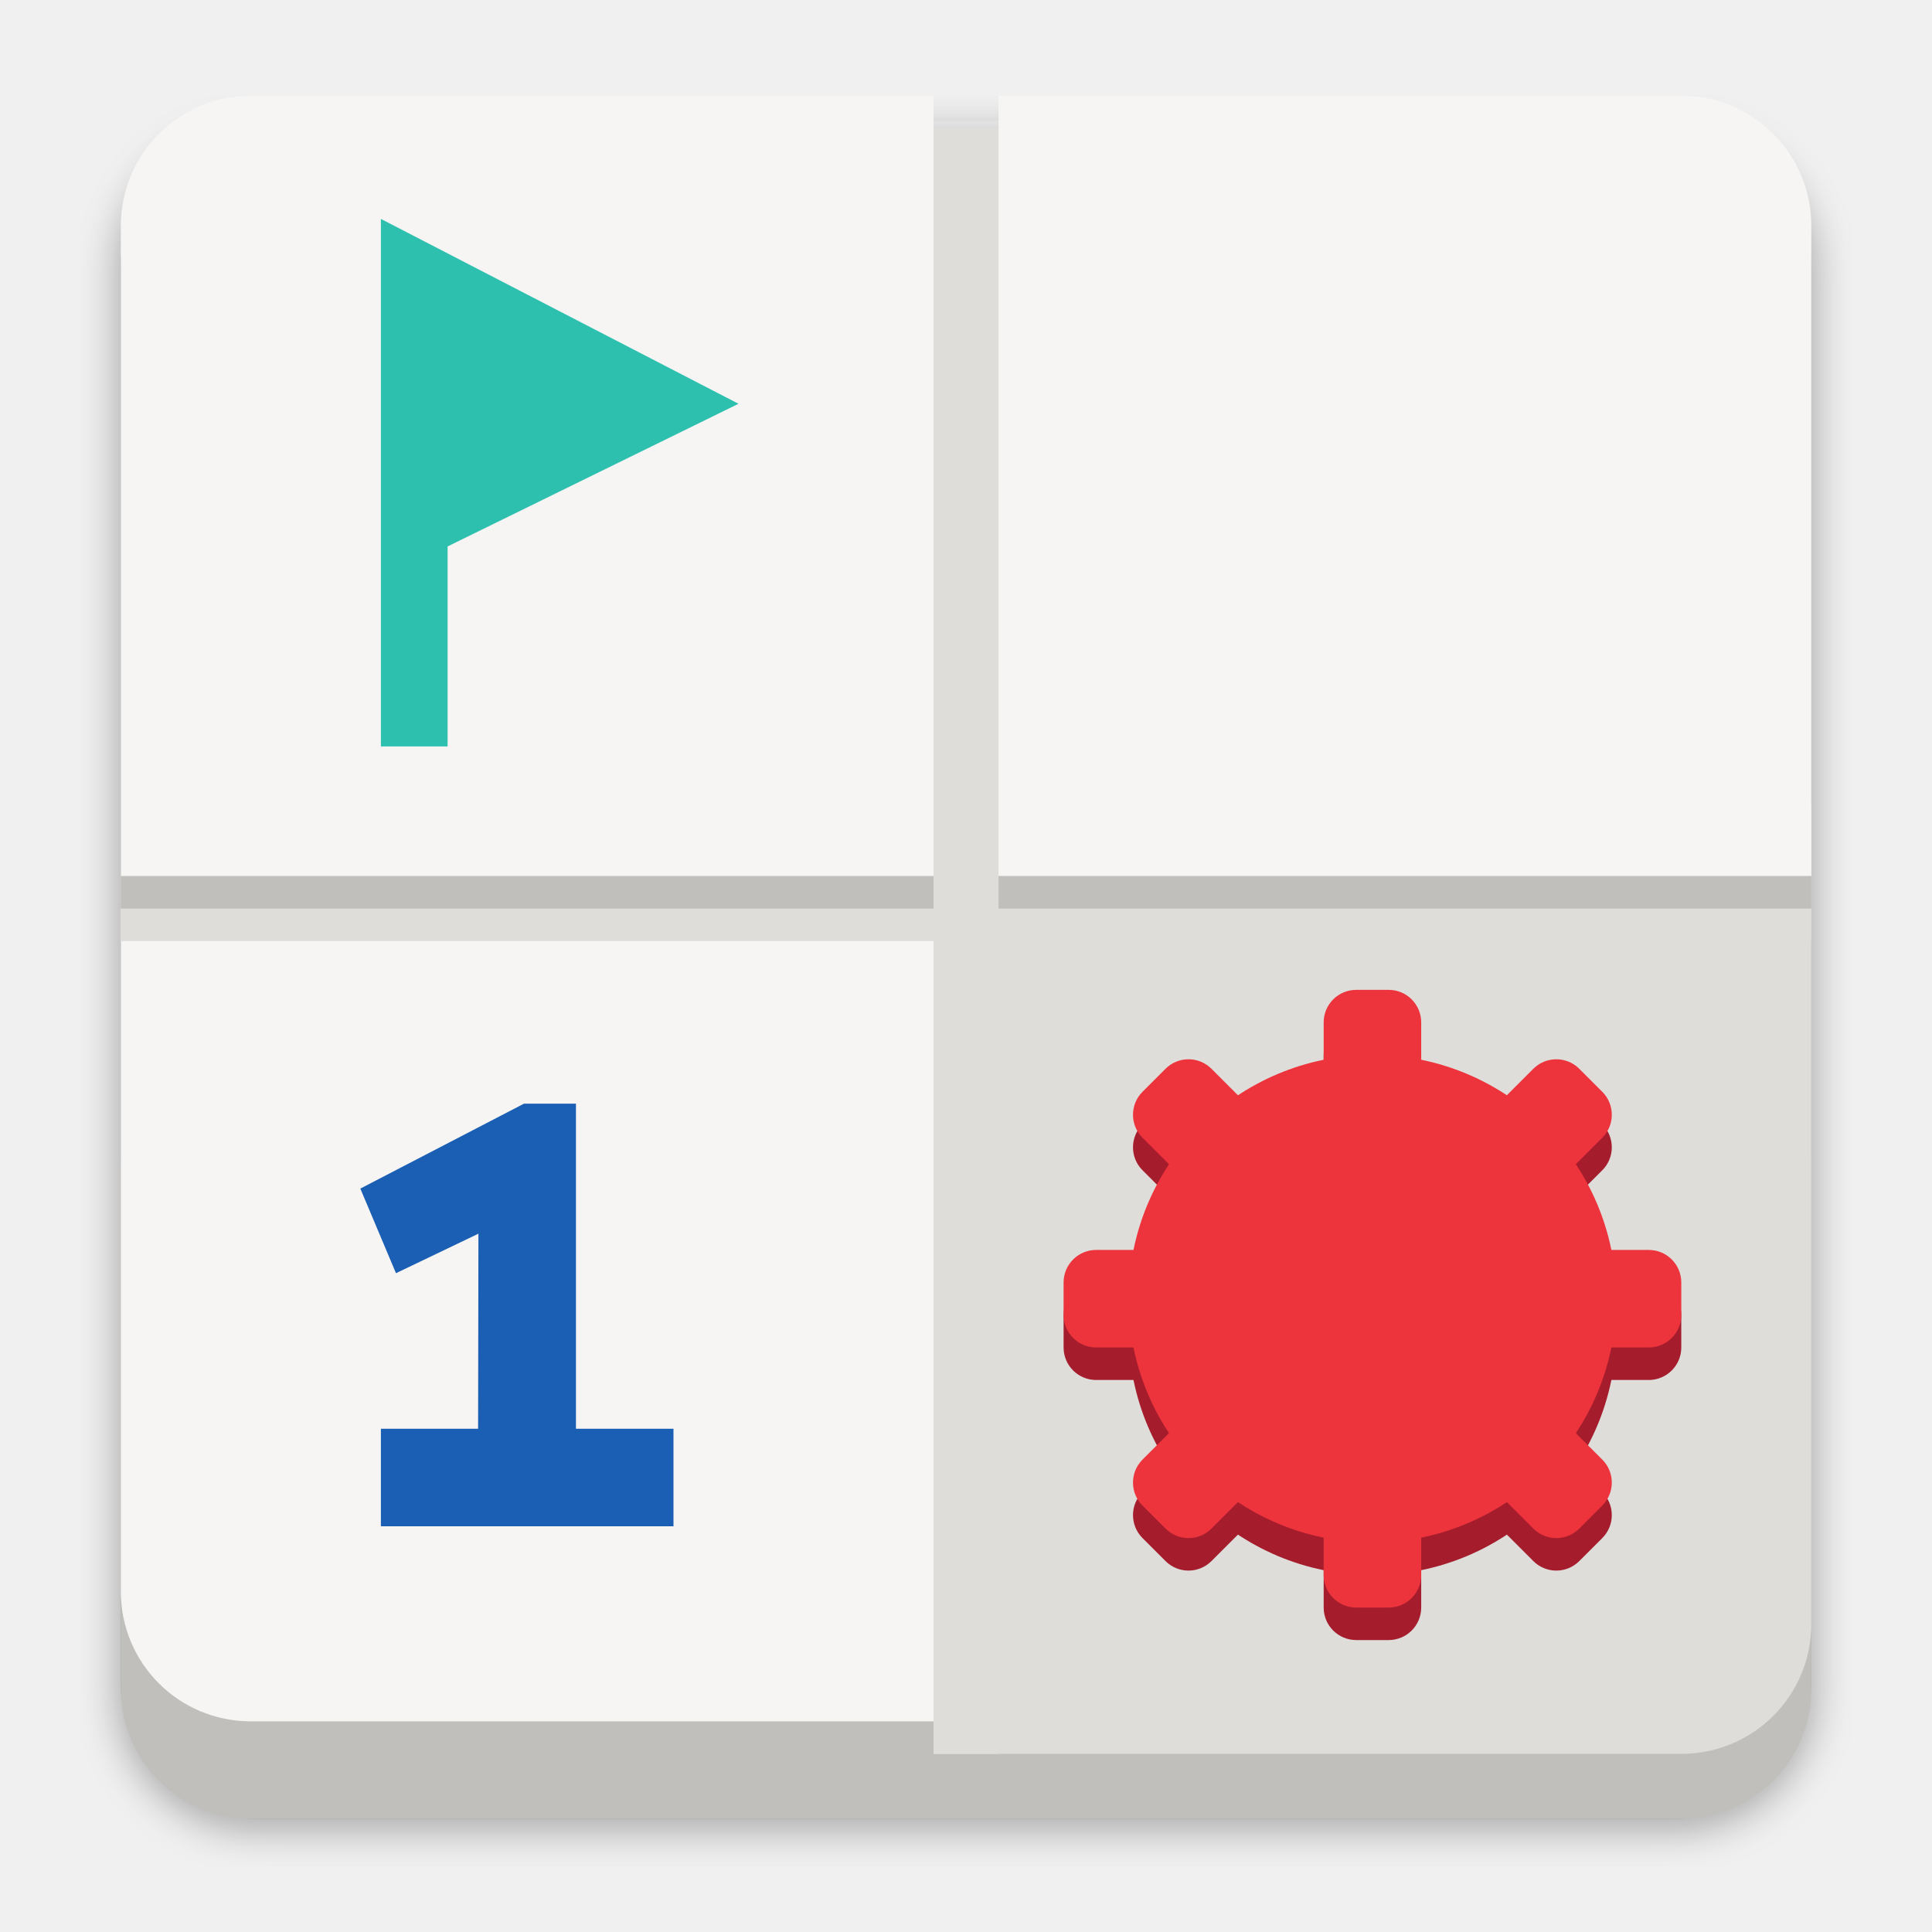
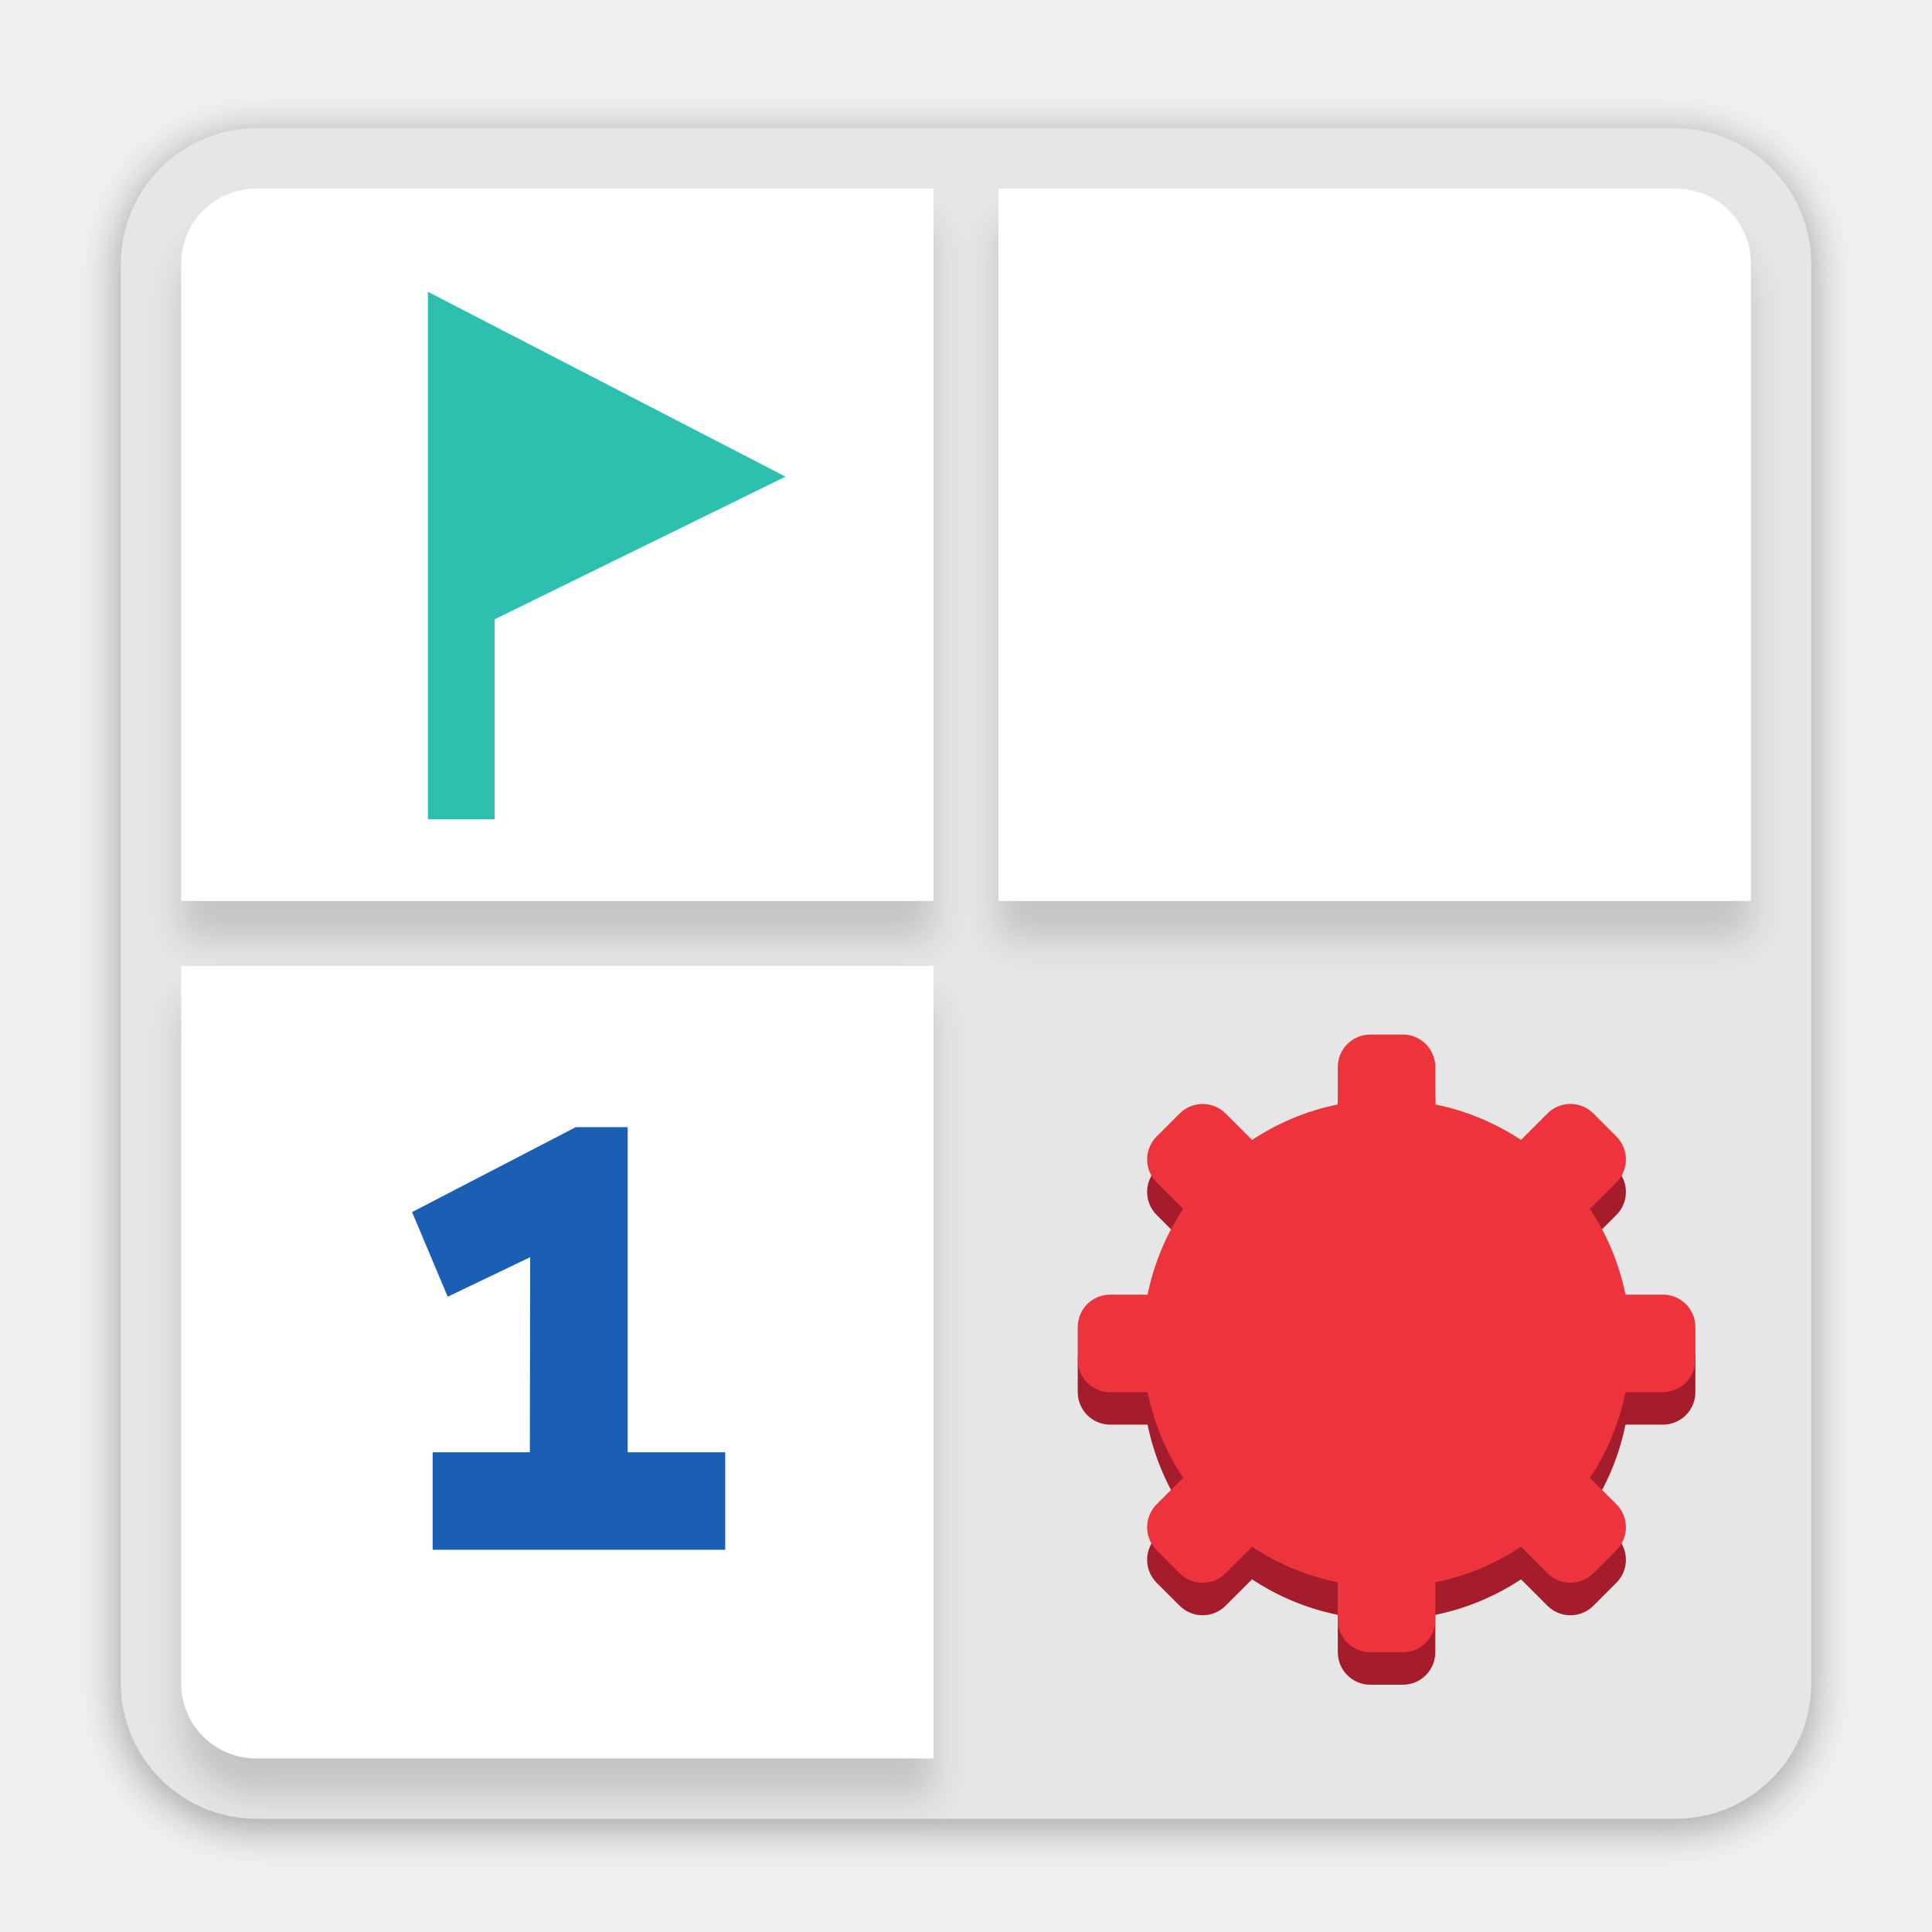
<svg xmlns="http://www.w3.org/2000/svg" width="512" height="512" enable-background="new" version="1.0">
  <defs>
-     <filter id="a" x="-.024" y="-.024" width="1.048" height="1.048" color-interpolation-filters="sRGB">
+     <filter id="a" x="-.033" y="-.033" width="1.066" height="1.066" color-interpolation-filters="sRGB">
      <feGaussianBlur stdDeviation="4.48" />
+     </filter>
+     <filter id="filter15362" x="-.027" y="-.027" width="1.054" height="1.054" color-interpolation-filters="sRGB">
+       <feGaussianBlur stdDeviation="4.68" />
    </filter>
  </defs>
  <g transform="translate(-208,228)">
+     <rect transform="matrix(0,-1,-1,0,0,0)" x="-256" y="-688" width="448" height="448" rx="36" ry="36" filter="url(#a)" opacity=".1" stroke="#000" stroke-width="8" />
    <rect transform="matrix(0,-1,-1,0,0,0)" x="-256" y="-688" width="448" height="448" rx="36" ry="36" filter="url(#a)" opacity=".2" />
-     <rect transform="matrix(0,-1,-1,0,0,0)" x="-254" y="-688" width="448" height="448" rx="36" ry="36" opacity=".2" />
-     <rect transform="matrix(0,-1,-1,0,0,0)" x="-256" y="-688" width="448" height="448" rx="36" ry="36" filter="url(#a)" opacity=".1" stroke="#000" stroke-width="8" />
+     <rect transform="matrix(0,-1,-1,0,0,0)" x="-254" y="-688.01" width="448" height="448" rx="36" ry="36" fill="#e6e6e6" />
+     <path d="m275.88-168c-11.005 0-19.865 8.86-19.865 19.865v168.9h199.37v-188.77zm196.74 0v188.77h199.4v-168.9c0-11.005-8.86-19.865-19.865-19.865zm-216.6 206v190.13c0 11.005 8.86 19.865 19.865 19.865h179.51v-210z" fill="#000000" filter="url(#filter15362)" opacity=".15" stroke-width=".929" style="mix-blend-mode:normal" />
+     <path transform="translate(208,-228)" d="m67.875 50c-11.005 0-19.865 8.86-19.865 19.865v168.9h199.37v-188.77h-179.51zm196.74 0v188.77h199.4v-168.9c0-11.005-8.86-19.865-19.865-19.865h-179.53zm-216.6 206v190.13c0 11.005 8.86 19.865 19.865 19.865h179.51v-210h-199.37z" fill="#ffffff" stroke-width=".929" />
  </g>
-   <path d="m68 32c-19.944 0-36 16.056-36 36v2c0-19.944 16.056-36 36-36h376c19.944 0 36 16.056 36 36v-2c0-19.944-16.056-36-36-36z" fill="#fff" opacity=".2" />
-   <g transform="matrix(4.3077 0 0 4.3077 3821.2 -2905.6)">
-     <rect x="-879.63" y="738.41" width="104" height="48" rx="8" ry="8" fill="#c0bfbc" />
-     <path d="m-829.63 716.41v66h46c4.432 0 8-3.568 8-8v-50c0-4.432-3.568-8-8-8z" fill="#deddda" />
-     <path d="m-871.63 680.41c-4.432 0-8 3.568-8 8v84c0 4.432 3.568 8 8 8h44v-50h52v-42c0-4.432-3.568-8-8-8h-42v2h-4v-2z" fill="#f6f5f4" />
-     <g fill="none">
-       <path d="m-879.63 730.41h104" stroke="#deddda" stroke-width="4" />
-       <path d="m-879.63 729.41h104" stroke="#c0bfbc" stroke-width="2" />
-       <path d="m-827.63 682.41v100" stroke="#deddda" stroke-width="4" />
-     </g>
-     <path d="m-863.63 687.98v32.454h4.103v-12.304l17.897-8.777z" fill="#2dc0af" />
-     <path d="m-863.63 768.41h18v-6h-6v-20h-3.196l-10.069 5.225 2.193 5.206 5.072-2.431-0.02 12h-5.98z" fill="#1a5fb4" font-weight="800" letter-spacing="0" word-spacing="0" />
-     <g transform="translate(-893.63 499.41)" fill="#a51d2d">
-       <circle cx="91" cy="257" r="15" />
-       <rect x="88" y="238" width="6" height="38" rx="2" ry="2" />
-       <rect transform="rotate(90)" x="254" y="-110" width="6" height="38" rx="2" ry="2" />
-       <rect transform="rotate(45)" x="243.07" y="98.38" width="6" height="38" rx="2" ry="2" />
-       <rect transform="rotate(135)" x="114.38" y="-265.07" width="6" height="38" rx="2" ry="2" />
-     </g>
-     <g transform="translate(-893.63 497.41)" fill="#ed333b">
-       <circle cx="91" cy="257" r="15" />
-       <rect x="88" y="238" width="6" height="38" rx="2" ry="2" />
-       <rect transform="rotate(90)" x="254" y="-110" width="6" height="38" rx="2" ry="2" />
-       <rect transform="rotate(45)" x="243.07" y="98.38" width="6" height="38" rx="2" ry="2" />
-       <rect transform="rotate(135)" x="114.38" y="-265.07" width="6" height="38" rx="2" ry="2" />
-     </g>
-   </g>
+   <path d="m259.74 52.455v430.77" color="#000000" fill="#e6e6e6" stroke-width="17.231" style="-inkscape-stroke:none" />
+   <path d="m113.4 77.329v139.8h17.674v-53.002l77.095-37.809z" fill="#2dc0af" stroke-width="4.308" />
+   <path d="m114.65 410.71h77.539v-25.846h-25.846v-86.154h-13.767l-43.374 22.508 9.447 22.426 21.849-10.472-0.086 51.692h-25.76z" fill="#1a5fb4" font-weight="800" letter-spacing="0" stroke-width="4.308" word-spacing="0" />
+   <circle cx="367.45" cy="364.63" r="64.616" fill="#a51d2d" stroke-width="4.308" />
+   <rect x="354.53" y="282.78" width="25.846" height="163.69" rx="8.615" ry="8.615" fill="#a51d2d" stroke-width="4.308" />
+   <rect transform="rotate(90)" x="351.7" y="-449.3" width="25.846" height="163.69" rx="8.615" ry="8.615" fill="#a51d2d" stroke-width="4.308" />
+   <rect transform="rotate(45)" x="504.72" y="-83.841" width="25.846" height="163.69" rx="8.615" ry="8.615" fill="#a51d2d" stroke-width="4.308" />
+   <rect transform="rotate(135)" x="-14.918" y="-599.49" width="25.846" height="163.69" rx="8.615" ry="8.615" fill="#a51d2d" stroke-width="4.308" />
+   <circle cx="367.45" cy="356.01" r="64.616" fill="#ed333b" stroke-width="4.308" />
+   <rect x="354.53" y="274.17" width="25.846" height="163.69" rx="8.615" ry="8.615" fill="#ed333b" stroke-width="4.308" />
+   <rect transform="rotate(90)" x="343.09" y="-449.3" width="25.846" height="163.69" rx="8.615" ry="8.615" fill="#ed333b" stroke-width="4.308" />
+   <rect transform="rotate(45)" x="498.63" y="-89.933" width="25.846" height="163.69" rx="8.615" ry="8.615" fill="#ed333b" stroke-width="4.308" />
+   <rect transform="rotate(135)" x="-21.01" y="-593.4" width="25.846" height="163.69" rx="8.615" ry="8.615" fill="#ed333b" stroke-width="4.308" />
</svg>
